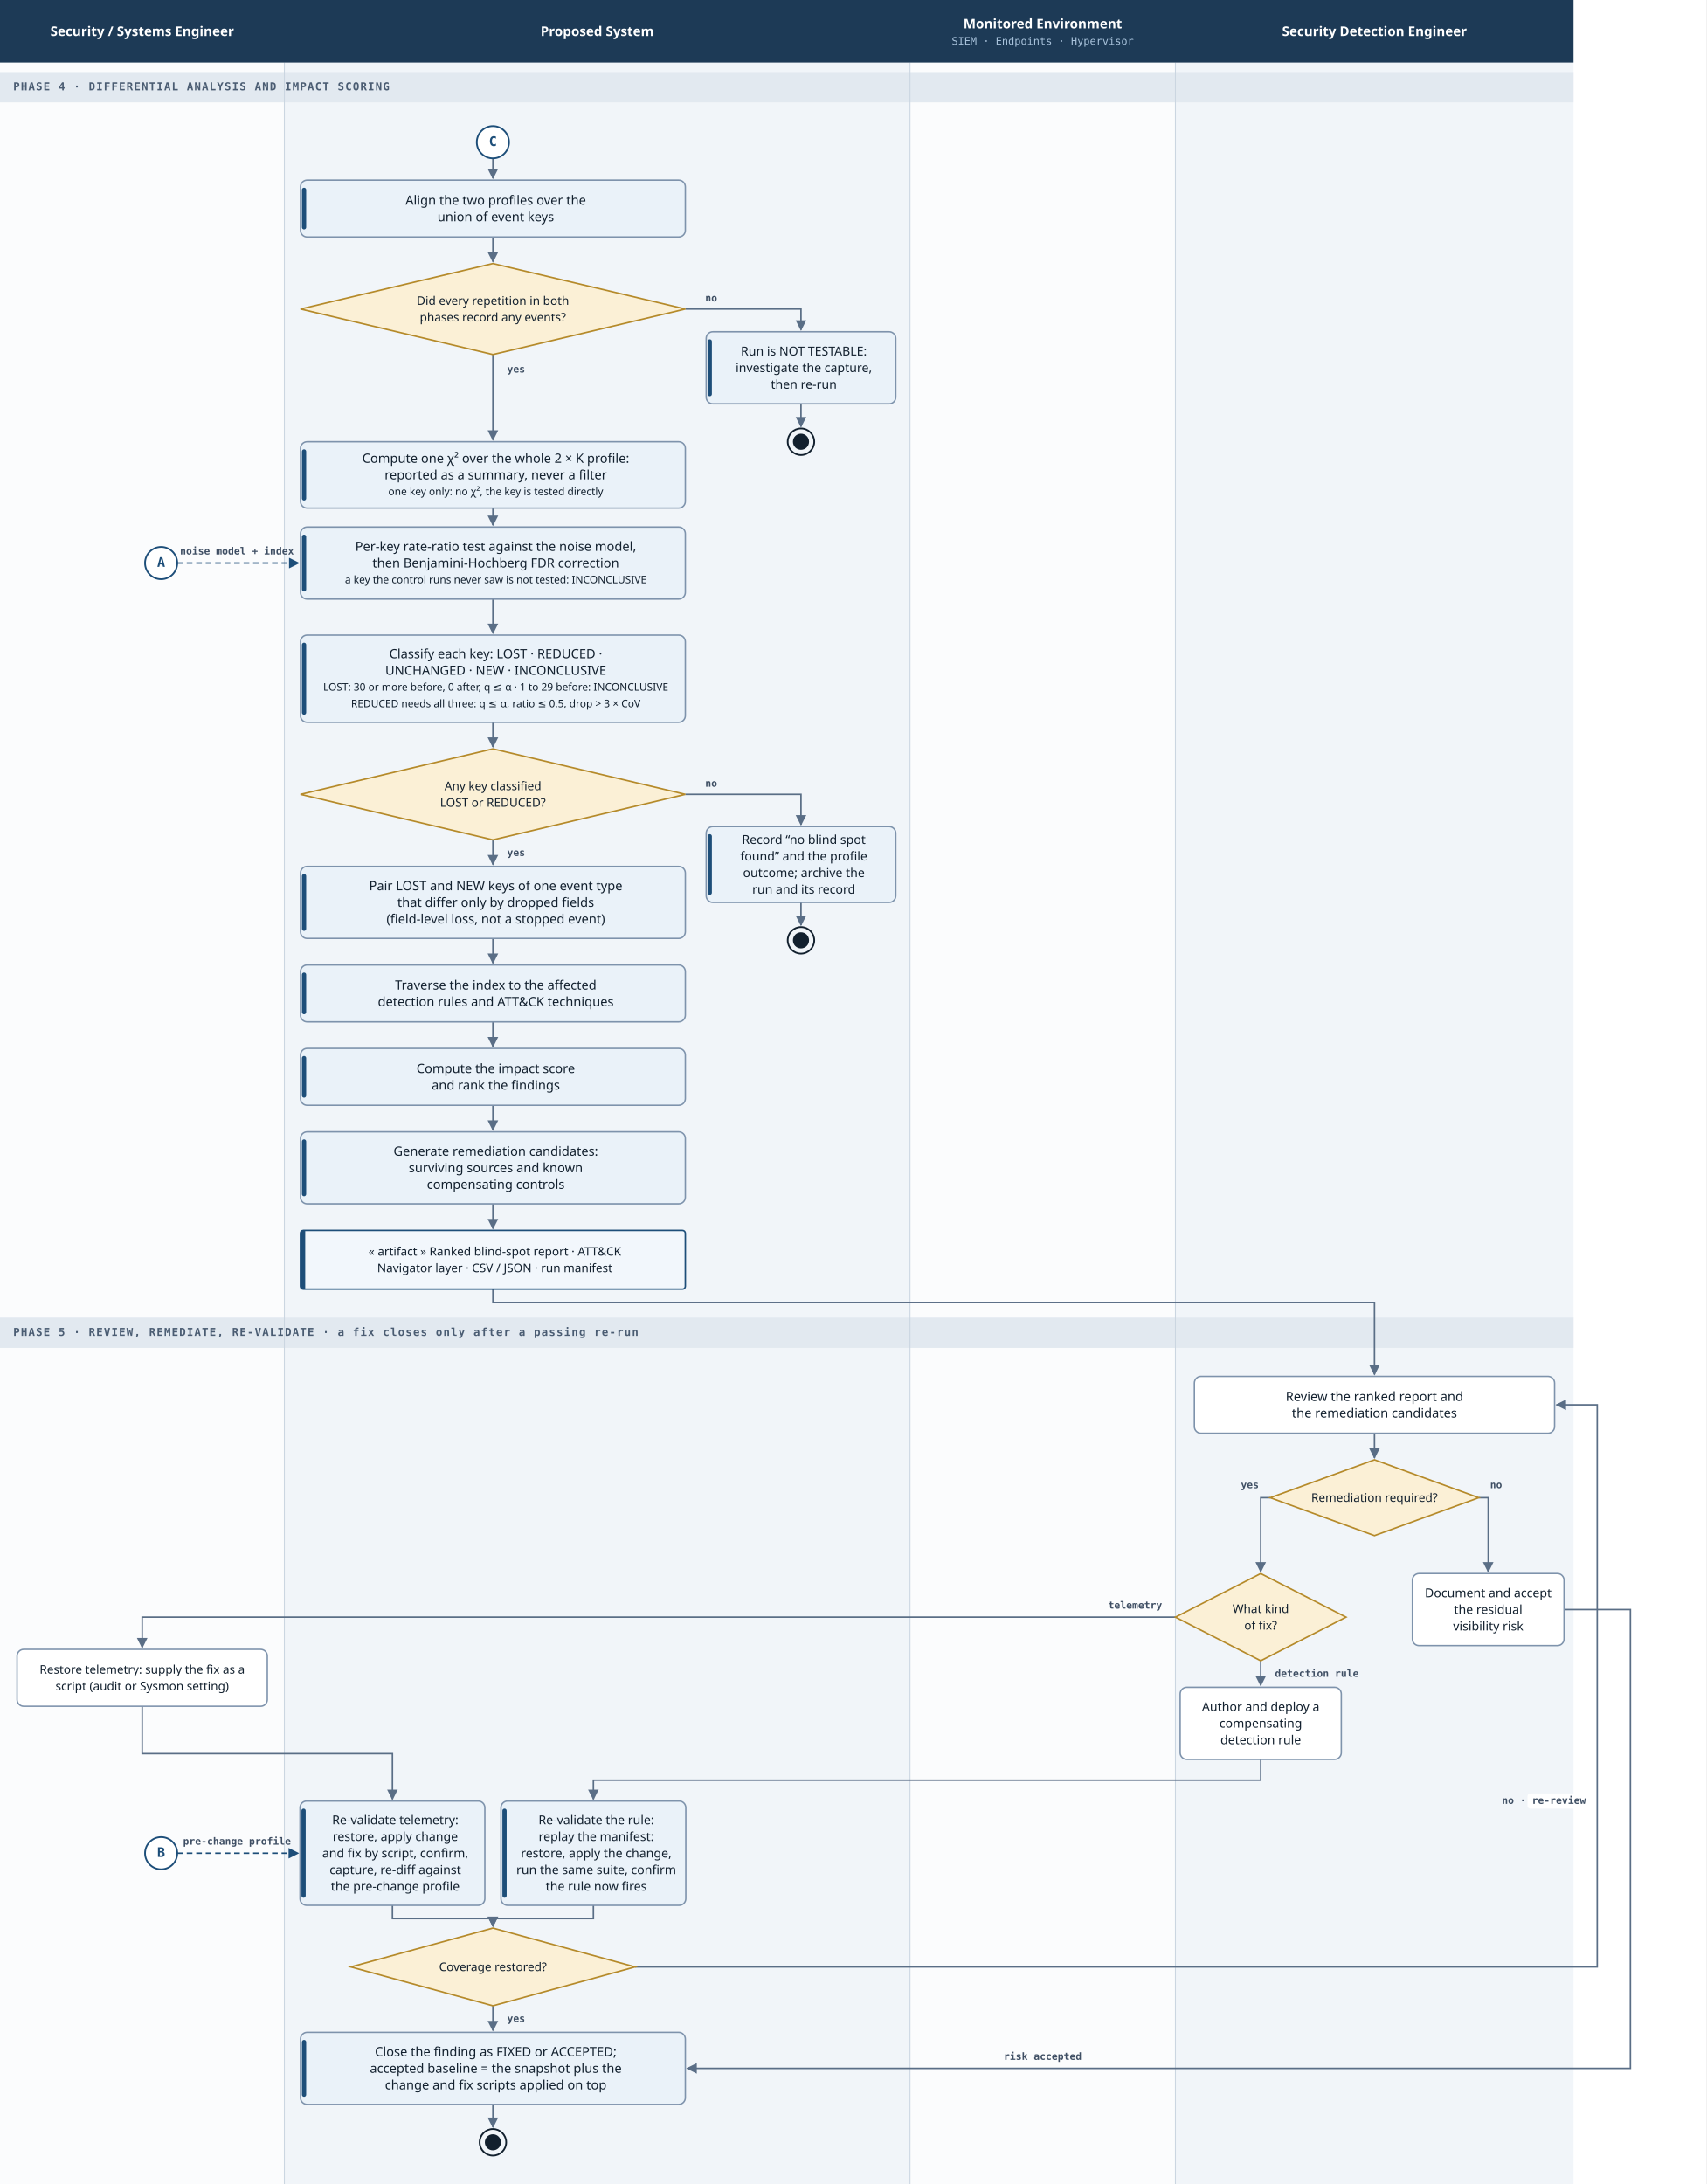
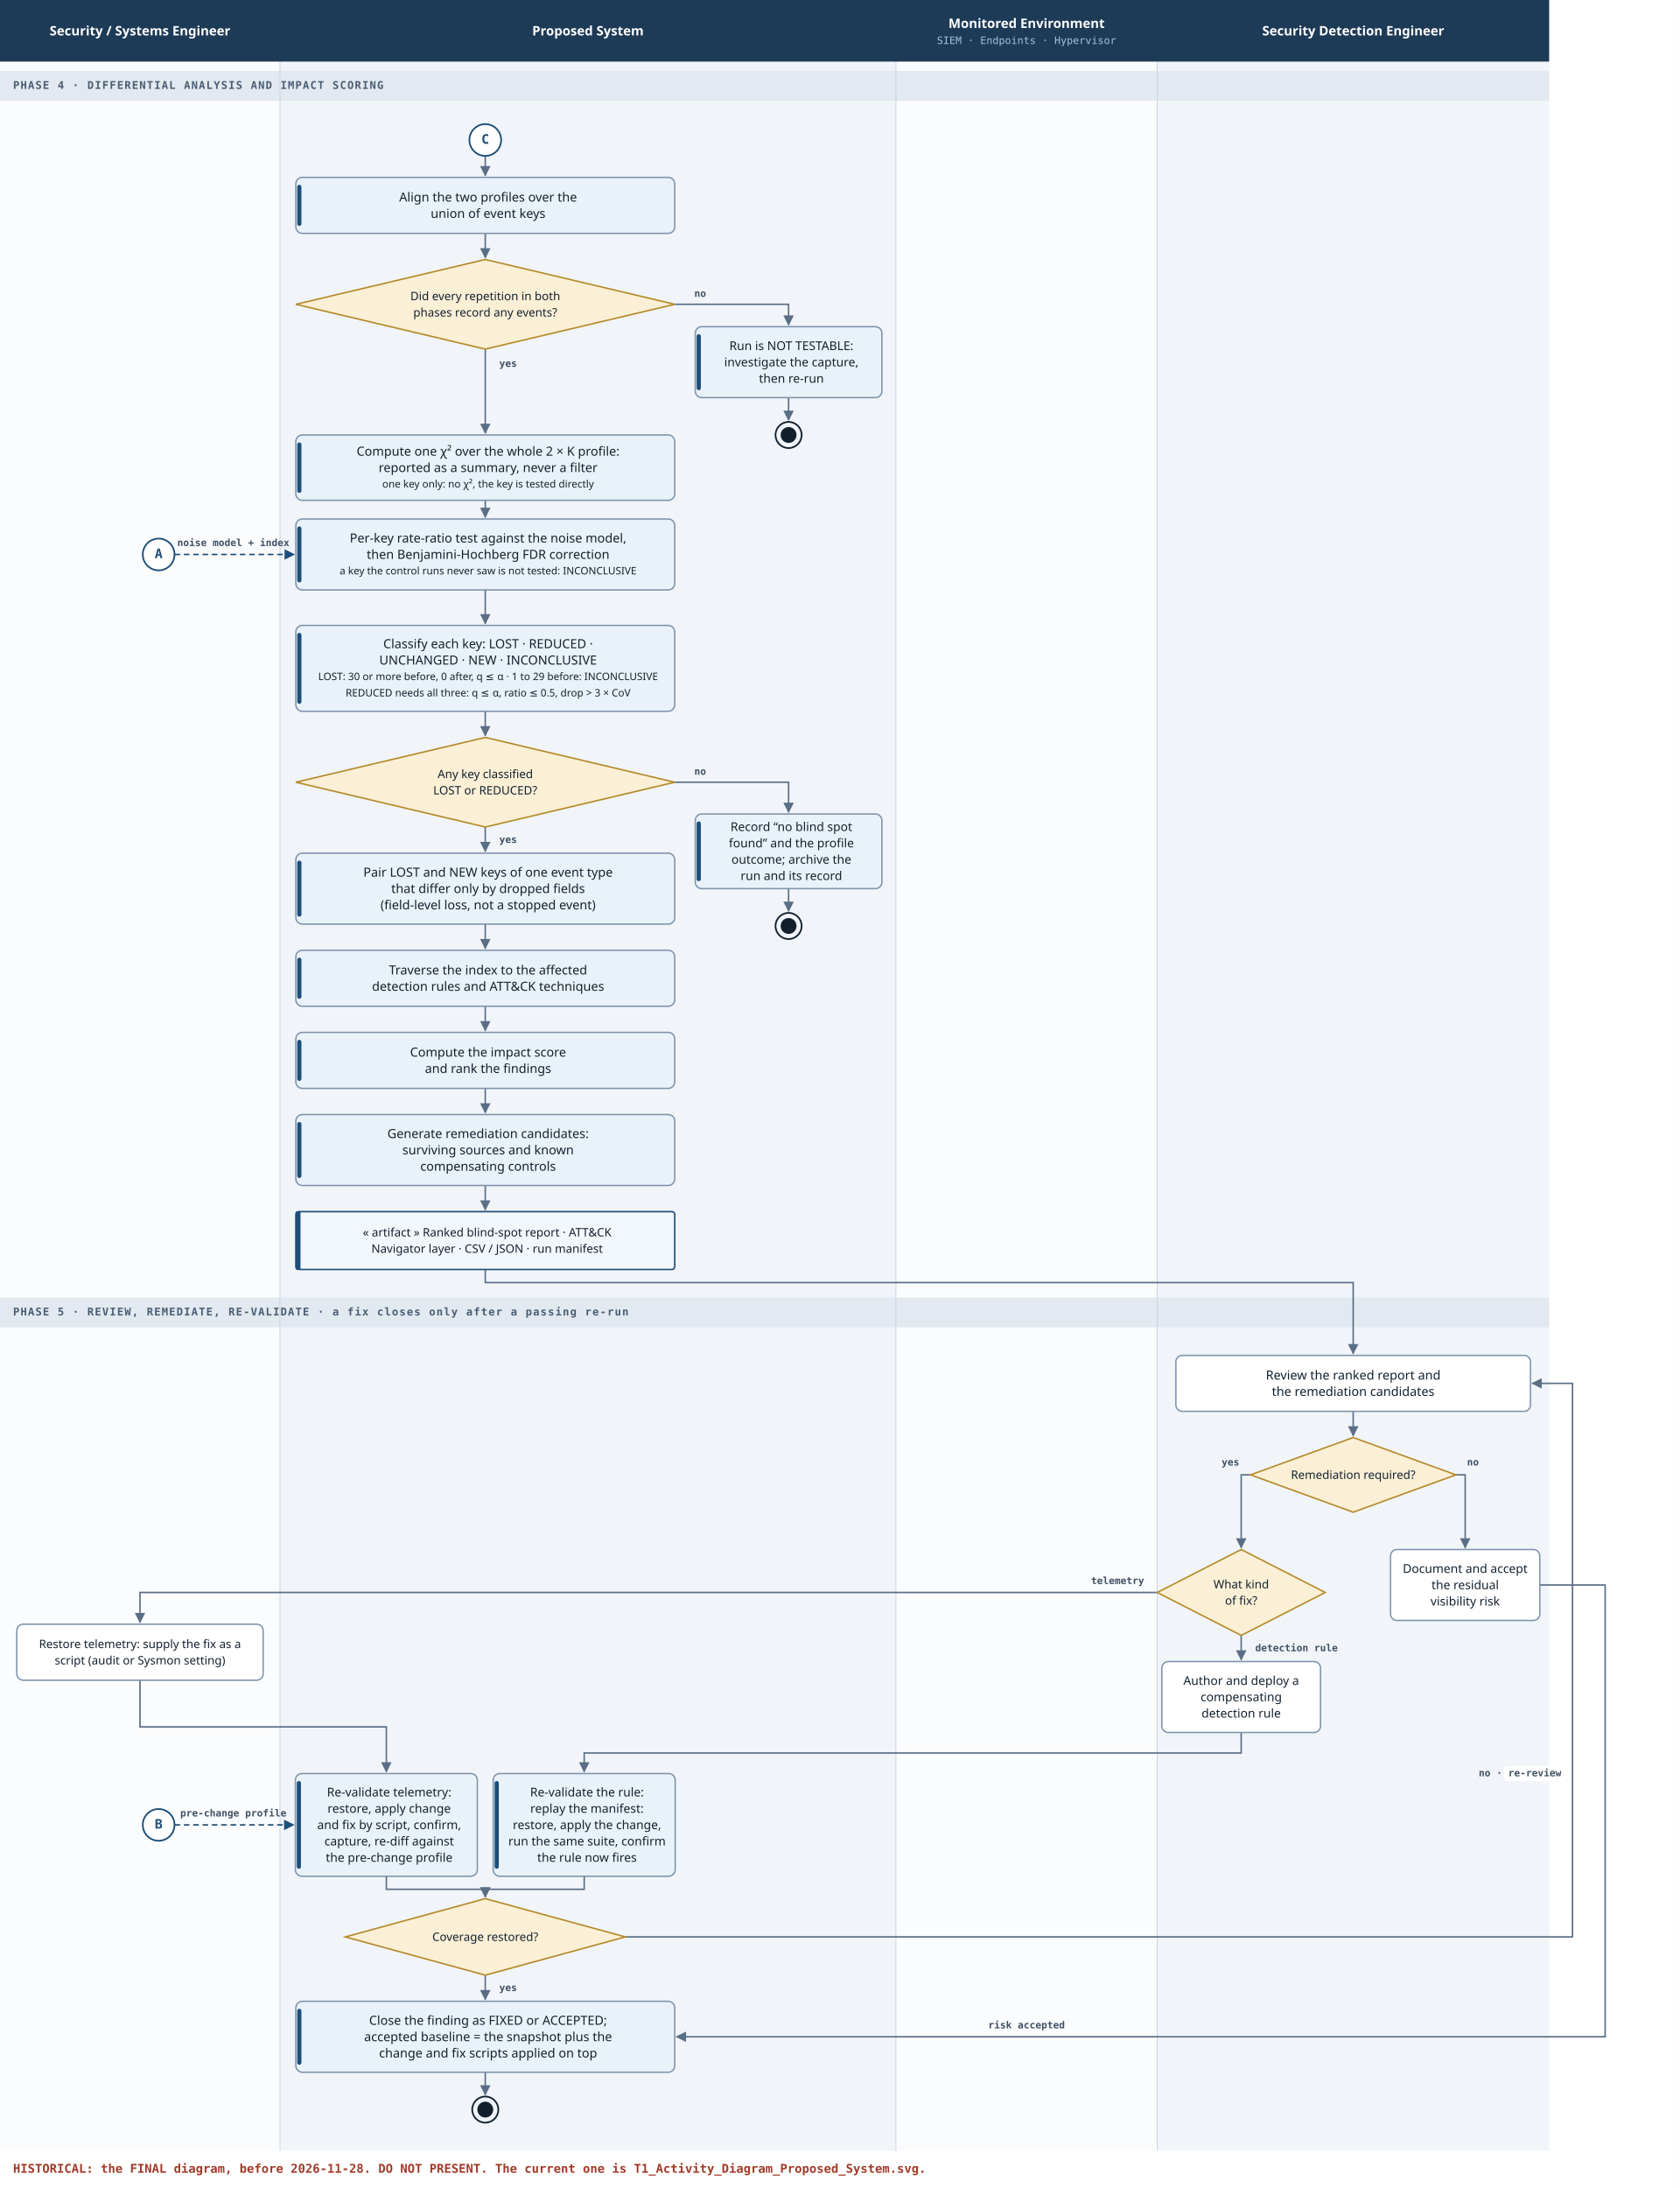
- <svg xmlns="http://www.w3.org/2000/svg" width="1800" height="2304" viewBox="0 0 1800 2304" role="img" aria-label="Revised activity diagram, phases 4 and 5: a capture check that ends untestable runs, a whole-profile chi-square reported as a summary, per-key testing of every key and classification, field-level loss pairing, impact scoring, review, remediation by script, and re-validation." class="dg">
-   <rect x="0" y="0" width="1800" height="2304" fill="#FFFFFF" />
+ <svg xmlns="http://www.w3.org/2000/svg" width="1800" height="2344" viewBox="0 0 1800 2344" role="img" aria-label="Historical, do not present. Revised activity diagram, phases 4 and 5: a capture check that ends untestable runs, a whole-profile chi-square reported as a summary, per-key testing of every key and classification, field-level loss pairing, impact scoring, review, remediation by script, and re-validation." class="dg">
+   <rect x="0" y="0" width="1800" height="2344" fill="#FFFFFF" />
  <defs>
    <marker id="ar" viewBox="0 0 10 10" refX="9" refY="5" markerWidth="7" markerHeight="7" orient="auto-start-reverse">
      <path d="M0,0 L10,5 L0,10 z" fill="#5A6E86" />
    </marker>
    <marker id="ard" viewBox="0 0 10 10" refX="9" refY="5" markerWidth="7" markerHeight="7" orient="auto-start-reverse">
      <path d="M0,0 L10,5 L0,10 z" fill="#1D4E79" />
    </marker>
  </defs>
  <rect x="0" y="66" width="300" height="2238" fill="#FBFCFD" />
  <rect x="300" y="66" width="660" height="2238" fill="#F1F5F9" />
  <rect x="960" y="66" width="280" height="2238" fill="#FBFCFD" />
  <rect x="1240" y="66" width="420" height="2238" fill="#F1F5F9" />
  <rect x="0" y="76" width="1660" height="32" fill="#E2E9F0" />
  <text x="14" y="92" font-size="11.5" font-weight="600" text-anchor="start" fill="#4A5C72" font-family="'IBM Plex Mono', ui-monospace, monospace" letter-spacing="0.09em" dominant-baseline="middle">PHASE 4  ·  DIFFERENTIAL ANALYSIS AND IMPACT SCORING</text>
  <rect x="0" y="1390" width="1660" height="32" fill="#E2E9F0" />
  <text x="14" y="1406" font-size="11.5" font-weight="600" text-anchor="start" fill="#4A5C72" font-family="'IBM Plex Mono', ui-monospace, monospace" letter-spacing="0.09em" dominant-baseline="middle">PHASE 5  ·  REVIEW, REMEDIATE, RE-VALIDATE  ·  a fix closes only after a passing re-run</text>
  <line x1="300" y1="66" x2="300" y2="2304" stroke="#CBD6E1" stroke-width="1" />
  <line x1="960" y1="66" x2="960" y2="2304" stroke="#CBD6E1" stroke-width="1" />
  <line x1="1240" y1="66" x2="1240" y2="2304" stroke="#CBD6E1" stroke-width="1" />
  <rect x="0" y="0" width="1660" height="66" fill="#1D3A56" />
  <text x="150.0" y="33" font-size="14" font-weight="600" text-anchor="middle" fill="#FFFFFF" font-family="'IBM Plex Sans', ui-sans-serif, system-ui, sans-serif" dominant-baseline="middle">Security / Systems Engineer</text>
  <text x="630.0" y="33" font-size="14" font-weight="600" text-anchor="middle" fill="#FFFFFF" font-family="'IBM Plex Sans', ui-sans-serif, system-ui, sans-serif" dominant-baseline="middle">Proposed System</text>
  <text x="1100.0" y="25" font-size="14" font-weight="600" text-anchor="middle" fill="#FFFFFF" font-family="'IBM Plex Sans', ui-sans-serif, system-ui, sans-serif" dominant-baseline="middle">Monitored Environment</text>
  <text x="1100.0" y="44" font-size="11" font-weight="400" text-anchor="middle" fill="#A8C2DB" font-family="'IBM Plex Mono', ui-monospace, monospace" dominant-baseline="middle">SIEM · Endpoints · Hypervisor</text>
  <text x="1450.0" y="33" font-size="14" font-weight="600" text-anchor="middle" fill="#FFFFFF" font-family="'IBM Plex Sans', ui-sans-serif, system-ui, sans-serif" dominant-baseline="middle">Security Detection Engineer</text>
  <path d="M520.0 167 V188.0" fill="none" stroke="#5A6E86" stroke-width="1.6" marker-end="url(#ar)" />
  <path d="M520.0 250 V276.0" fill="none" stroke="#5A6E86" stroke-width="1.6" marker-end="url(#ar)" />
  <path d="M723.0 326.0 H845.0 V348.0" fill="none" stroke="#5A6E86" stroke-width="1.6" marker-end="url(#ar)" />
  <path d="M845.0 426 V450.0" fill="none" stroke="#5A6E86" stroke-width="1.6" marker-end="url(#ar)" />
  <path d="M520.0 374 V464.0" fill="none" stroke="#5A6E86" stroke-width="1.6" marker-end="url(#ar)" />
  <path d="M520.0 536 V554.0" fill="none" stroke="#5A6E86" stroke-width="1.6" marker-end="url(#ar)" />
  <path d="M187.0 594.0 H315.0" fill="none" stroke="#1D4E79" stroke-width="1.6" stroke-dasharray="6 4" marker-end="url(#ard)" />
  <path d="M520.0 632 V668.0" fill="none" stroke="#5A6E86" stroke-width="1.6" marker-end="url(#ar)" />
  <path d="M520.0 762 V788.0" fill="none" stroke="#5A6E86" stroke-width="1.6" marker-end="url(#ar)" />
  <path d="M723.0 838.0 H845.0 V870.0" fill="none" stroke="#5A6E86" stroke-width="1.6" marker-end="url(#ar)" />
  <path d="M845.0 952 V976.0" fill="none" stroke="#5A6E86" stroke-width="1.6" marker-end="url(#ar)" />
  <path d="M520.0 886 V912.0" fill="none" stroke="#5A6E86" stroke-width="1.6" marker-end="url(#ar)" />
  <path d="M520.0 990 V1016.0" fill="none" stroke="#5A6E86" stroke-width="1.6" marker-end="url(#ar)" />
  <path d="M520.0 1078 V1104.0" fill="none" stroke="#5A6E86" stroke-width="1.6" marker-end="url(#ar)" />
  <path d="M520.0 1166 V1192.0" fill="none" stroke="#5A6E86" stroke-width="1.6" marker-end="url(#ar)" />
  <path d="M520.0 1270 V1296.0" fill="none" stroke="#5A6E86" stroke-width="1.6" marker-end="url(#ar)" />
  <path d="M520.0 1360 V1374 H1450.0 V1450.0" fill="none" stroke="#5A6E86" stroke-width="1.6" marker-end="url(#ar)" />
  <path d="M1450.0 1512 V1538.0" fill="none" stroke="#5A6E86" stroke-width="1.6" marker-end="url(#ar)" />
  <path d="M1340.0 1580.0 H1330.0 V1658.0" fill="none" stroke="#5A6E86" stroke-width="1.6" marker-end="url(#ar)" />
  <path d="M1560.0 1580.0 H1570.0 V1658.0" fill="none" stroke="#5A6E86" stroke-width="1.6" marker-end="url(#ar)" />
  <path d="M1330.0 1752 V1778.0" fill="none" stroke="#5A6E86" stroke-width="1.6" marker-end="url(#ar)" />
  <path d="M1240.0 1706.0 H150.0 V1738.0" fill="none" stroke="#5A6E86" stroke-width="1.6" marker-end="url(#ar)" />
  <path d="M150.0 1800 V1850 H414.0 V1898.0" fill="none" stroke="#5A6E86" stroke-width="1.6" marker-end="url(#ar)" />
  <path d="M1330.0 1856 V1878 H626.0 V1898.0" fill="none" stroke="#5A6E86" stroke-width="1.6" marker-end="url(#ar)" />
  <path d="M187.0 1955.0 H314.5" fill="none" stroke="#1D4E79" stroke-width="1.6" stroke-dasharray="6 4" marker-end="url(#ard)" />
  <path d="M414.0 2010 V2024 H520.0 V2032.0" fill="none" stroke="#5A6E86" stroke-width="1.6" marker-end="url(#ar)" />
  <path d="M626.0 2010 V2024 H520.0 V2032.0" fill="none" stroke="#5A6E86" stroke-width="1.6" marker-end="url(#ar)" />
  <path d="M670.0 2075.0 H1685 V1482.0 H1642.0" fill="none" stroke="#5A6E86" stroke-width="1.6" marker-end="url(#ar)" />
  <path d="M520.0 2116 V2142.0" fill="none" stroke="#5A6E86" stroke-width="1.6" marker-end="url(#ar)" />
  <path d="M1650.0 1698.0 H1720 V2182.0 H725.0" fill="none" stroke="#5A6E86" stroke-width="1.6" marker-end="url(#ar)" />
  <path d="M520.0 2220 V2244.0" fill="none" stroke="#5A6E86" stroke-width="1.6" marker-end="url(#ar)" />
  <circle cx="520.0" cy="150" r="17" fill="#FFFFFF" stroke="#1D4E79" stroke-width="1.8" />
  <text x="520.0" y="150" font-size="14" font-weight="700" text-anchor="middle" fill="#1D4E79" font-family="'IBM Plex Mono', ui-monospace, monospace" dominant-baseline="middle">C</text>
  <rect x="317.0" y="190" width="406.0" height="60" rx="7" fill="#EAF2F9" stroke="#7E93AC" stroke-width="1.5" />
  <rect x="318.5" y="198" width="4.5" height="44" rx="2.2" fill="#1D4E79" />
  <text x="523.0" y="211.25" font-size="13.5" font-weight="400" text-anchor="middle" fill="#12202E" font-family="'IBM Plex Sans', ui-sans-serif, system-ui, sans-serif" dominant-baseline="middle">Align the two profiles over the</text>
  <text x="523.0" y="228.75" font-size="13.5" font-weight="400" text-anchor="middle" fill="#12202E" font-family="'IBM Plex Sans', ui-sans-serif, system-ui, sans-serif" dominant-baseline="middle">union of event keys</text>
  <path d="M520.0 278 L723.0 326 L520.0 374 L317.0 326 Z" fill="#FBF0D6" stroke="#B58A2A" stroke-width="1.6" />
  <text x="520.0" y="317.25" font-size="12.5" font-weight="400" text-anchor="middle" fill="#12202E" font-family="'IBM Plex Sans', ui-sans-serif, system-ui, sans-serif" dominant-baseline="middle">Did every repetition in both</text>
  <text x="520.0" y="334.75" font-size="12.5" font-weight="400" text-anchor="middle" fill="#12202E" font-family="'IBM Plex Sans', ui-sans-serif, system-ui, sans-serif" dominant-baseline="middle">phases record any events?</text>
  <rect x="745.0" y="350" width="200.0" height="76" rx="7" fill="#EAF2F9" stroke="#7E93AC" stroke-width="1.5" />
  <rect x="746.5" y="358" width="4.5" height="60" rx="2.2" fill="#1D4E79" />
  <text x="848.0" y="370.5" font-size="13" font-weight="400" text-anchor="middle" fill="#12202E" font-family="'IBM Plex Sans', ui-sans-serif, system-ui, sans-serif" dominant-baseline="middle">Run is NOT TESTABLE:</text>
  <text x="848.0" y="388.0" font-size="13" font-weight="400" text-anchor="middle" fill="#12202E" font-family="'IBM Plex Sans', ui-sans-serif, system-ui, sans-serif" dominant-baseline="middle">investigate the capture,</text>
  <text x="848.0" y="405.5" font-size="13" font-weight="400" text-anchor="middle" fill="#12202E" font-family="'IBM Plex Sans', ui-sans-serif, system-ui, sans-serif" dominant-baseline="middle">then re-run</text>
  <rect x="737.0" y="307.0" width="21.8" height="16" rx="3" fill="#F1F5F9" />
  <text x="744.0" y="315.0" font-size="10.5" font-weight="600" text-anchor="start" fill="#3E4E63" font-family="'IBM Plex Mono', ui-monospace, monospace" dominant-baseline="middle">no</text>
  <circle cx="845.0" cy="466" r="14" fill="none" stroke="#12202E" stroke-width="1.8" />
  <circle cx="845.0" cy="466" r="8.5" fill="#12202E" />
  <rect x="317.0" y="466" width="406.0" height="70" rx="7" fill="#EAF2F9" stroke="#7E93AC" stroke-width="1.5" />
  <rect x="318.5" y="474" width="4.5" height="54" rx="2.2" fill="#1D4E79" />
  <text x="523.0" y="483.5" font-size="13.5" font-weight="400" text-anchor="middle" fill="#12202E" font-family="'IBM Plex Sans', ui-sans-serif, system-ui, sans-serif" dominant-baseline="middle">Compute one χ² over the whole 2 × K profile:</text>
  <text x="523.0" y="501.0" font-size="13.5" font-weight="400" text-anchor="middle" fill="#12202E" font-family="'IBM Plex Sans', ui-sans-serif, system-ui, sans-serif" dominant-baseline="middle">reported as a summary, never a filter</text>
  <text x="523.0" y="518.5" font-size="11" font-weight="400" text-anchor="middle" fill="#12202E" font-family="'IBM Plex Sans', ui-sans-serif, system-ui, sans-serif" dominant-baseline="middle">one key only: no χ², the key is tested directly</text>
  <rect x="528.0" y="382" width="25.7" height="16" rx="3" fill="#F1F5F9" />
  <text x="535.0" y="390" font-size="10.5" font-weight="600" text-anchor="start" fill="#3E4E63" font-family="'IBM Plex Mono', ui-monospace, monospace" dominant-baseline="middle">yes</text>
  <rect x="317.0" y="556" width="406.0" height="76" rx="7" fill="#EAF2F9" stroke="#7E93AC" stroke-width="1.5" />
  <rect x="318.5" y="564" width="4.5" height="60" rx="2.2" fill="#1D4E79" />
  <text x="523.0" y="576.5" font-size="13.5" font-weight="400" text-anchor="middle" fill="#12202E" font-family="'IBM Plex Sans', ui-sans-serif, system-ui, sans-serif" dominant-baseline="middle">Per-key rate-ratio test against the noise model,</text>
  <text x="523.0" y="594.0" font-size="13.5" font-weight="400" text-anchor="middle" fill="#12202E" font-family="'IBM Plex Sans', ui-sans-serif, system-ui, sans-serif" dominant-baseline="middle">then Benjamini-Hochberg FDR correction</text>
  <text x="523.0" y="611.5" font-size="11" font-weight="400" text-anchor="middle" fill="#12202E" font-family="'IBM Plex Sans', ui-sans-serif, system-ui, sans-serif" dominant-baseline="middle">a key the control runs never saw is not tested: INCONCLUSIVE</text>
  <circle cx="170" cy="594.0" r="17" fill="#FFFFFF" stroke="#1D4E79" stroke-width="1.8" />
  <text x="170" y="594.0" font-size="14" font-weight="700" text-anchor="middle" fill="#1D4E79" font-family="'IBM Plex Mono', ui-monospace, monospace" dominant-baseline="middle">A</text>
  <rect x="205.95" y="574.0" width="88.1" height="16" rx="3" fill="#FBFCFD" />
  <text x="250" y="582.0" font-size="10.5" font-weight="600" text-anchor="middle" fill="#3E4E63" font-family="'IBM Plex Mono', ui-monospace, monospace" dominant-baseline="middle">noise model + index</text>
  <rect x="317.0" y="670" width="406.0" height="92" rx="7" fill="#EAF2F9" stroke="#7E93AC" stroke-width="1.5" />
  <rect x="318.5" y="678" width="4.5" height="76" rx="2.2" fill="#1D4E79" />
  <text x="523.0" y="689.75" font-size="13.5" font-weight="400" text-anchor="middle" fill="#12202E" font-family="'IBM Plex Sans', ui-sans-serif, system-ui, sans-serif" dominant-baseline="middle">Classify each key:  LOST · REDUCED ·</text>
  <text x="523.0" y="707.25" font-size="13.5" font-weight="400" text-anchor="middle" fill="#12202E" font-family="'IBM Plex Sans', ui-sans-serif, system-ui, sans-serif" dominant-baseline="middle">UNCHANGED · NEW · INCONCLUSIVE</text>
  <text x="523.0" y="724.75" font-size="11" font-weight="400" text-anchor="middle" fill="#12202E" font-family="'IBM Plex Sans', ui-sans-serif, system-ui, sans-serif" dominant-baseline="middle">LOST: 30 or more before, 0 after, q ≤ α   ·   1 to 29 before: INCONCLUSIVE</text>
  <text x="523.0" y="742.25" font-size="11" font-weight="400" text-anchor="middle" fill="#12202E" font-family="'IBM Plex Sans', ui-sans-serif, system-ui, sans-serif" dominant-baseline="middle">REDUCED needs all three:  q ≤ α,  ratio ≤ 0.5,  drop &gt; 3 × CoV</text>
  <path d="M520.0 790 L723.0 838 L520.0 886 L317.0 838 Z" fill="#FBF0D6" stroke="#B58A2A" stroke-width="1.6" />
  <text x="520.0" y="829.25" font-size="12.5" font-weight="400" text-anchor="middle" fill="#12202E" font-family="'IBM Plex Sans', ui-sans-serif, system-ui, sans-serif" dominant-baseline="middle">Any key classified</text>
  <text x="520.0" y="846.75" font-size="12.5" font-weight="400" text-anchor="middle" fill="#12202E" font-family="'IBM Plex Sans', ui-sans-serif, system-ui, sans-serif" dominant-baseline="middle">LOST or REDUCED?</text>
  <rect x="745.0" y="872" width="200.0" height="80" rx="7" fill="#EAF2F9" stroke="#7E93AC" stroke-width="1.5" />
  <rect x="746.5" y="880" width="4.5" height="64" rx="2.2" fill="#1D4E79" />
  <text x="848.0" y="885.75" font-size="13" font-weight="400" text-anchor="middle" fill="#12202E" font-family="'IBM Plex Sans', ui-sans-serif, system-ui, sans-serif" dominant-baseline="middle">Record “no blind spot</text>
  <text x="848.0" y="903.25" font-size="13" font-weight="400" text-anchor="middle" fill="#12202E" font-family="'IBM Plex Sans', ui-sans-serif, system-ui, sans-serif" dominant-baseline="middle">found” and the profile</text>
  <text x="848.0" y="920.75" font-size="13" font-weight="400" text-anchor="middle" fill="#12202E" font-family="'IBM Plex Sans', ui-sans-serif, system-ui, sans-serif" dominant-baseline="middle">outcome; archive the</text>
  <text x="848.0" y="938.25" font-size="13" font-weight="400" text-anchor="middle" fill="#12202E" font-family="'IBM Plex Sans', ui-sans-serif, system-ui, sans-serif" dominant-baseline="middle">run and its record</text>
  <rect x="737.0" y="819.0" width="21.8" height="16" rx="3" fill="#F1F5F9" />
  <text x="744.0" y="827.0" font-size="10.5" font-weight="600" text-anchor="start" fill="#3E4E63" font-family="'IBM Plex Mono', ui-monospace, monospace" dominant-baseline="middle">no</text>
  <circle cx="845.0" cy="992" r="14" fill="none" stroke="#12202E" stroke-width="1.8" />
  <circle cx="845.0" cy="992" r="8.5" fill="#12202E" />
  <rect x="317.0" y="914" width="406.0" height="76" rx="7" fill="#EAF2F9" stroke="#7E93AC" stroke-width="1.5" />
  <rect x="318.5" y="922" width="4.5" height="60" rx="2.2" fill="#1D4E79" />
  <text x="523.0" y="934.5" font-size="13.5" font-weight="400" text-anchor="middle" fill="#12202E" font-family="'IBM Plex Sans', ui-sans-serif, system-ui, sans-serif" dominant-baseline="middle">Pair LOST and NEW keys of one event type</text>
  <text x="523.0" y="952.0" font-size="13.5" font-weight="400" text-anchor="middle" fill="#12202E" font-family="'IBM Plex Sans', ui-sans-serif, system-ui, sans-serif" dominant-baseline="middle">that differ only by dropped fields</text>
  <text x="523.0" y="969.5" font-size="13.5" font-weight="400" text-anchor="middle" fill="#12202E" font-family="'IBM Plex Sans', ui-sans-serif, system-ui, sans-serif" dominant-baseline="middle">(field-level loss, not a stopped event)</text>
  <rect x="528.0" y="892" width="25.7" height="16" rx="3" fill="#F1F5F9" />
  <text x="535.0" y="900" font-size="10.5" font-weight="600" text-anchor="start" fill="#3E4E63" font-family="'IBM Plex Mono', ui-monospace, monospace" dominant-baseline="middle">yes</text>
  <rect x="317.0" y="1018" width="406.0" height="60" rx="7" fill="#EAF2F9" stroke="#7E93AC" stroke-width="1.5" />
  <rect x="318.5" y="1026" width="4.5" height="44" rx="2.2" fill="#1D4E79" />
  <text x="523.0" y="1039.25" font-size="13.5" font-weight="400" text-anchor="middle" fill="#12202E" font-family="'IBM Plex Sans', ui-sans-serif, system-ui, sans-serif" dominant-baseline="middle">Traverse the index to the affected</text>
  <text x="523.0" y="1056.75" font-size="13.5" font-weight="400" text-anchor="middle" fill="#12202E" font-family="'IBM Plex Sans', ui-sans-serif, system-ui, sans-serif" dominant-baseline="middle">detection rules and ATT&amp;CK techniques</text>
  <rect x="317.0" y="1106" width="406.0" height="60" rx="7" fill="#EAF2F9" stroke="#7E93AC" stroke-width="1.5" />
  <rect x="318.5" y="1114" width="4.5" height="44" rx="2.2" fill="#1D4E79" />
  <text x="523.0" y="1127.25" font-size="13.5" font-weight="400" text-anchor="middle" fill="#12202E" font-family="'IBM Plex Sans', ui-sans-serif, system-ui, sans-serif" dominant-baseline="middle">Compute the impact score</text>
  <text x="523.0" y="1144.75" font-size="13.5" font-weight="400" text-anchor="middle" fill="#12202E" font-family="'IBM Plex Sans', ui-sans-serif, system-ui, sans-serif" dominant-baseline="middle">and rank the findings</text>
  <rect x="317.0" y="1194" width="406.0" height="76" rx="7" fill="#EAF2F9" stroke="#7E93AC" stroke-width="1.5" />
  <rect x="318.5" y="1202" width="4.5" height="60" rx="2.2" fill="#1D4E79" />
  <text x="523.0" y="1214.5" font-size="13.5" font-weight="400" text-anchor="middle" fill="#12202E" font-family="'IBM Plex Sans', ui-sans-serif, system-ui, sans-serif" dominant-baseline="middle">Generate remediation candidates:</text>
  <text x="523.0" y="1232.0" font-size="13.5" font-weight="400" text-anchor="middle" fill="#12202E" font-family="'IBM Plex Sans', ui-sans-serif, system-ui, sans-serif" dominant-baseline="middle">surviving sources and known</text>
  <text x="523.0" y="1249.5" font-size="13.5" font-weight="400" text-anchor="middle" fill="#12202E" font-family="'IBM Plex Sans', ui-sans-serif, system-ui, sans-serif" dominant-baseline="middle">compensating controls</text>
  <rect x="317.0" y="1298" width="406.0" height="62" rx="3" fill="#F2F7FC" stroke="#1D4E79" stroke-width="1.6" />
  <rect x="317.0" y="1298" width="5" height="62" fill="#1D4E79" />
  <text x="522.0" y="1320.25" font-size="12.5" font-weight="400" text-anchor="middle" fill="#12202E" font-family="'IBM Plex Sans', ui-sans-serif, system-ui, sans-serif" dominant-baseline="middle">« artifact »  Ranked blind-spot report · ATT&amp;CK</text>
  <text x="522.0" y="1337.75" font-size="12.5" font-weight="400" text-anchor="middle" fill="#12202E" font-family="'IBM Plex Sans', ui-sans-serif, system-ui, sans-serif" dominant-baseline="middle">Navigator layer · CSV / JSON · run manifest</text>
  <rect x="1260.0" y="1452" width="380" height="60" rx="7" fill="#FFFFFF" stroke="#7E93AC" stroke-width="1.5" />
  <text x="1450.0" y="1473.25" font-size="13.5" font-weight="400" text-anchor="middle" fill="#12202E" font-family="'IBM Plex Sans', ui-sans-serif, system-ui, sans-serif" dominant-baseline="middle">Review the ranked report and</text>
  <text x="1450.0" y="1490.75" font-size="13.5" font-weight="400" text-anchor="middle" fill="#12202E" font-family="'IBM Plex Sans', ui-sans-serif, system-ui, sans-serif" dominant-baseline="middle">the remediation candidates</text>
  <path d="M1450.0 1540 L1560.0 1580 L1450.0 1620 L1340.0 1580 Z" fill="#FBF0D6" stroke="#B58A2A" stroke-width="1.6" />
  <text x="1450.0" y="1580.0" font-size="12.5" font-weight="400" text-anchor="middle" fill="#12202E" font-family="'IBM Plex Sans', ui-sans-serif, system-ui, sans-serif" dominant-baseline="middle">Remediation required?</text>
  <path d="M1330.0 1660 L1420.0 1706 L1330.0 1752 L1240.0 1706 Z" fill="#FBF0D6" stroke="#B58A2A" stroke-width="1.6" />
  <text x="1330.0" y="1697.25" font-size="12.5" font-weight="400" text-anchor="middle" fill="#12202E" font-family="'IBM Plex Sans', ui-sans-serif, system-ui, sans-serif" dominant-baseline="middle">What kind</text>
  <text x="1330.0" y="1714.75" font-size="12.5" font-weight="400" text-anchor="middle" fill="#12202E" font-family="'IBM Plex Sans', ui-sans-serif, system-ui, sans-serif" dominant-baseline="middle">of fix?</text>
  <rect x="1309.3" y="1559.0" width="25.7" height="16" rx="3" fill="#F1F5F9" />
  <text x="1328.0" y="1567.0" font-size="10.5" font-weight="600" text-anchor="end" fill="#3E4E63" font-family="'IBM Plex Mono', ui-monospace, monospace" dominant-baseline="middle">yes</text>
  <rect x="1490.0" y="1660" width="160" height="76" rx="7" fill="#FFFFFF" stroke="#7E93AC" stroke-width="1.5" />
  <text x="1570.0" y="1680.5" font-size="13" font-weight="400" text-anchor="middle" fill="#12202E" font-family="'IBM Plex Sans', ui-sans-serif, system-ui, sans-serif" dominant-baseline="middle">Document and accept</text>
  <text x="1570.0" y="1698.0" font-size="13" font-weight="400" text-anchor="middle" fill="#12202E" font-family="'IBM Plex Sans', ui-sans-serif, system-ui, sans-serif" dominant-baseline="middle">the residual</text>
  <text x="1570.0" y="1715.5" font-size="13" font-weight="400" text-anchor="middle" fill="#12202E" font-family="'IBM Plex Sans', ui-sans-serif, system-ui, sans-serif" dominant-baseline="middle">visibility risk</text>
  <rect x="1565.0" y="1559.0" width="21.8" height="16" rx="3" fill="#F1F5F9" />
  <text x="1572.0" y="1567.0" font-size="10.5" font-weight="600" text-anchor="start" fill="#3E4E63" font-family="'IBM Plex Mono', ui-monospace, monospace" dominant-baseline="middle">no</text>
  <rect x="1245.0" y="1780" width="170" height="76" rx="7" fill="#FFFFFF" stroke="#7E93AC" stroke-width="1.5" />
  <text x="1330.0" y="1800.5" font-size="13" font-weight="400" text-anchor="middle" fill="#12202E" font-family="'IBM Plex Sans', ui-sans-serif, system-ui, sans-serif" dominant-baseline="middle">Author and deploy a</text>
  <text x="1330.0" y="1818.0" font-size="13" font-weight="400" text-anchor="middle" fill="#12202E" font-family="'IBM Plex Sans', ui-sans-serif, system-ui, sans-serif" dominant-baseline="middle">compensating</text>
  <text x="1330.0" y="1835.5" font-size="13" font-weight="400" text-anchor="middle" fill="#12202E" font-family="'IBM Plex Sans', ui-sans-serif, system-ui, sans-serif" dominant-baseline="middle">detection rule</text>
  <rect x="1338.0" y="1758" width="68.6" height="16" rx="3" fill="#F1F5F9" />
  <text x="1345.0" y="1766" font-size="10.5" font-weight="600" text-anchor="start" fill="#3E4E63" font-family="'IBM Plex Mono', ui-monospace, monospace" dominant-baseline="middle">detection rule</text>
  <rect x="18.0" y="1740" width="264.0" height="60" rx="7" fill="#FFFFFF" stroke="#7E93AC" stroke-width="1.5" />
  <text x="150.0" y="1761.25" font-size="12.5" font-weight="400" text-anchor="middle" fill="#12202E" font-family="'IBM Plex Sans', ui-sans-serif, system-ui, sans-serif" dominant-baseline="middle">Restore telemetry: supply the fix as a</text>
  <text x="150.0" y="1778.75" font-size="12.5" font-weight="400" text-anchor="middle" fill="#12202E" font-family="'IBM Plex Sans', ui-sans-serif, system-ui, sans-serif" dominant-baseline="middle">script (audit or Sysmon setting)</text>
  <rect x="1183.9" y="1686.0" width="49.1" height="16" rx="3" fill="#FBFCFD" />
  <text x="1226.0" y="1694.0" font-size="10.5" font-weight="600" text-anchor="end" fill="#3E4E63" font-family="'IBM Plex Mono', ui-monospace, monospace" dominant-baseline="middle">telemetry</text>
  <rect x="316.5" y="1900" width="195" height="110" rx="7" fill="#EAF2F9" stroke="#7E93AC" stroke-width="1.5" />
  <rect x="318.0" y="1908" width="4.5" height="94" rx="2.2" fill="#1D4E79" />
  <text x="417.0" y="1920.0" font-size="13" font-weight="400" text-anchor="middle" fill="#12202E" font-family="'IBM Plex Sans', ui-sans-serif, system-ui, sans-serif" dominant-baseline="middle">Re-validate telemetry:</text>
  <text x="417.0" y="1937.5" font-size="13" font-weight="400" text-anchor="middle" fill="#12202E" font-family="'IBM Plex Sans', ui-sans-serif, system-ui, sans-serif" dominant-baseline="middle">restore, apply change</text>
  <text x="417.0" y="1955.0" font-size="13" font-weight="400" text-anchor="middle" fill="#12202E" font-family="'IBM Plex Sans', ui-sans-serif, system-ui, sans-serif" dominant-baseline="middle">and fix by script, confirm,</text>
  <text x="417.0" y="1972.5" font-size="13" font-weight="400" text-anchor="middle" fill="#12202E" font-family="'IBM Plex Sans', ui-sans-serif, system-ui, sans-serif" dominant-baseline="middle">capture, re-diff against</text>
  <text x="417.0" y="1990.0" font-size="13" font-weight="400" text-anchor="middle" fill="#12202E" font-family="'IBM Plex Sans', ui-sans-serif, system-ui, sans-serif" dominant-baseline="middle">the pre-change profile</text>
  <rect x="528.5" y="1900" width="195" height="110" rx="7" fill="#EAF2F9" stroke="#7E93AC" stroke-width="1.5" />
  <rect x="530.0" y="1908" width="4.5" height="94" rx="2.2" fill="#1D4E79" />
  <text x="629.0" y="1920.0" font-size="13" font-weight="400" text-anchor="middle" fill="#12202E" font-family="'IBM Plex Sans', ui-sans-serif, system-ui, sans-serif" dominant-baseline="middle">Re-validate the rule:</text>
  <text x="629.0" y="1937.5" font-size="13" font-weight="400" text-anchor="middle" fill="#12202E" font-family="'IBM Plex Sans', ui-sans-serif, system-ui, sans-serif" dominant-baseline="middle">replay the manifest:</text>
  <text x="629.0" y="1955.0" font-size="13" font-weight="400" text-anchor="middle" fill="#12202E" font-family="'IBM Plex Sans', ui-sans-serif, system-ui, sans-serif" dominant-baseline="middle">restore, apply the change,</text>
  <text x="629.0" y="1972.5" font-size="13" font-weight="400" text-anchor="middle" fill="#12202E" font-family="'IBM Plex Sans', ui-sans-serif, system-ui, sans-serif" dominant-baseline="middle">run the same suite, confirm</text>
  <text x="629.0" y="1990.0" font-size="13" font-weight="400" text-anchor="middle" fill="#12202E" font-family="'IBM Plex Sans', ui-sans-serif, system-ui, sans-serif" dominant-baseline="middle">the rule now fires</text>
  <circle cx="170" cy="1955.0" r="17" fill="#FFFFFF" stroke="#1D4E79" stroke-width="1.8" />
  <text x="170" y="1955.0" font-size="14" font-weight="700" text-anchor="middle" fill="#1D4E79" font-family="'IBM Plex Mono', ui-monospace, monospace" dominant-baseline="middle">B</text>
  <rect x="207.9" y="1935.0" width="84.2" height="16" rx="3" fill="#FBFCFD" />
  <text x="250" y="1943.0" font-size="10.5" font-weight="600" text-anchor="middle" fill="#3E4E63" font-family="'IBM Plex Mono', ui-monospace, monospace" dominant-baseline="middle">pre-change profile</text>
  <path d="M520.0 2034 L670.0 2075 L520.0 2116 L370.0 2075 Z" fill="#FBF0D6" stroke="#B58A2A" stroke-width="1.6" />
  <text x="520.0" y="2075.0" font-size="12.5" font-weight="400" text-anchor="middle" fill="#12202E" font-family="'IBM Plex Sans', ui-sans-serif, system-ui, sans-serif" dominant-baseline="middle">Coverage restored?</text>
  <rect x="1611.4" y="1892" width="68.6" height="16" rx="3" fill="#FFFFFF" />
  <text x="1673" y="1900" font-size="10.5" font-weight="600" text-anchor="end" fill="#3E4E63" font-family="'IBM Plex Mono', ui-monospace, monospace" dominant-baseline="middle">no · re-review</text>
  <rect x="317.0" y="2144" width="406.0" height="76" rx="7" fill="#EAF2F9" stroke="#7E93AC" stroke-width="1.5" />
  <rect x="318.5" y="2152" width="4.5" height="60" rx="2.2" fill="#1D4E79" />
  <text x="523.0" y="2164.5" font-size="13.5" font-weight="400" text-anchor="middle" fill="#12202E" font-family="'IBM Plex Sans', ui-sans-serif, system-ui, sans-serif" dominant-baseline="middle">Close the finding as FIXED or ACCEPTED;</text>
  <text x="523.0" y="2182.0" font-size="13.5" font-weight="400" text-anchor="middle" fill="#12202E" font-family="'IBM Plex Sans', ui-sans-serif, system-ui, sans-serif" dominant-baseline="middle">accepted baseline = the snapshot plus the</text>
  <text x="523.0" y="2199.5" font-size="13.5" font-weight="400" text-anchor="middle" fill="#12202E" font-family="'IBM Plex Sans', ui-sans-serif, system-ui, sans-serif" dominant-baseline="middle">change and fix scripts applied on top</text>
  <rect x="528.0" y="2122" width="25.7" height="16" rx="3" fill="#F1F5F9" />
  <text x="535.0" y="2130" font-size="10.5" font-weight="600" text-anchor="start" fill="#3E4E63" font-family="'IBM Plex Mono', ui-monospace, monospace" dominant-baseline="middle">yes</text>
  <rect x="1067.65" y="2162.0" width="64.7" height="16" rx="3" fill="#FBFCFD" />
  <text x="1100" y="2170.0" font-size="10.5" font-weight="600" text-anchor="middle" fill="#3E4E63" font-family="'IBM Plex Mono', ui-monospace, monospace" dominant-baseline="middle">risk accepted</text>
  <circle cx="520.0" cy="2260" r="14" fill="none" stroke="#12202E" stroke-width="1.8" />
  <circle cx="520.0" cy="2260" r="8.5" fill="#12202E" />
+   <text x="14" y="2324.0" font-size="13" font-weight="700" text-anchor="start" fill="#A03A28" font-family="'IBM Plex Mono', ui-monospace, monospace" dominant-baseline="middle">HISTORICAL: the FINAL diagram, before 2026-11-28. DO NOT PRESENT. The current one is T1_Activity_Diagram_Proposed_System.svg.</text>
</svg>
